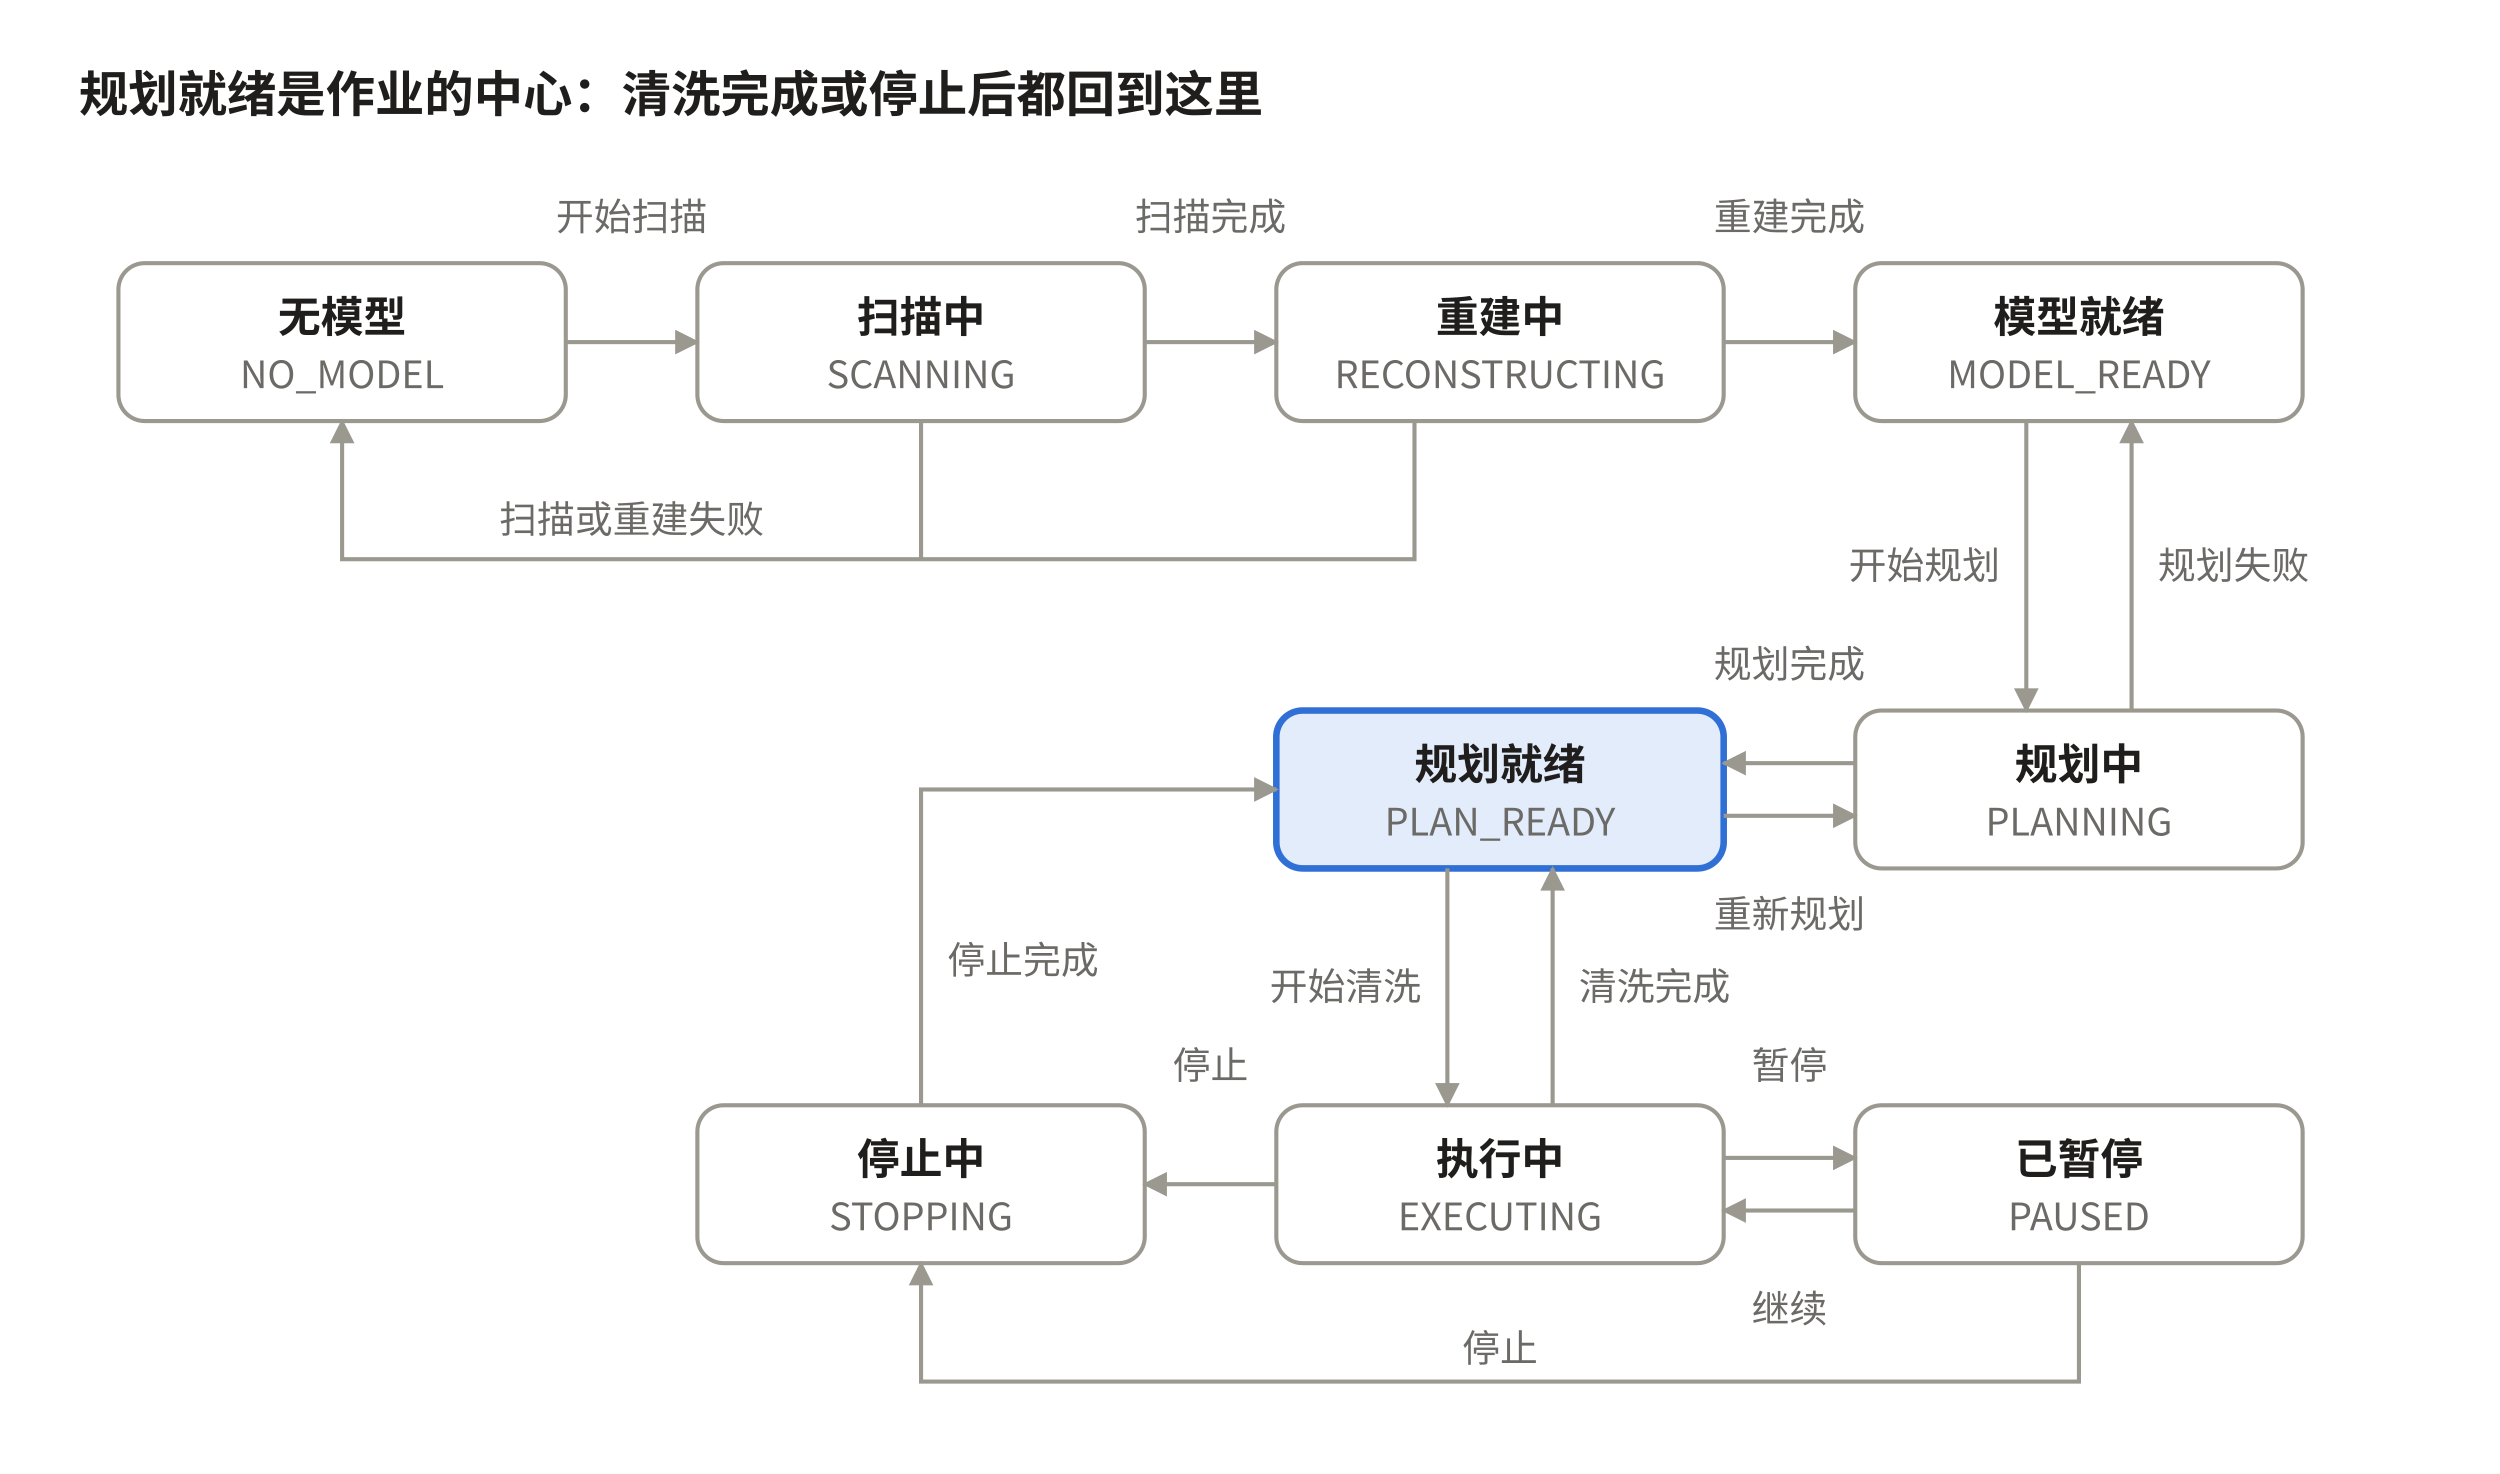
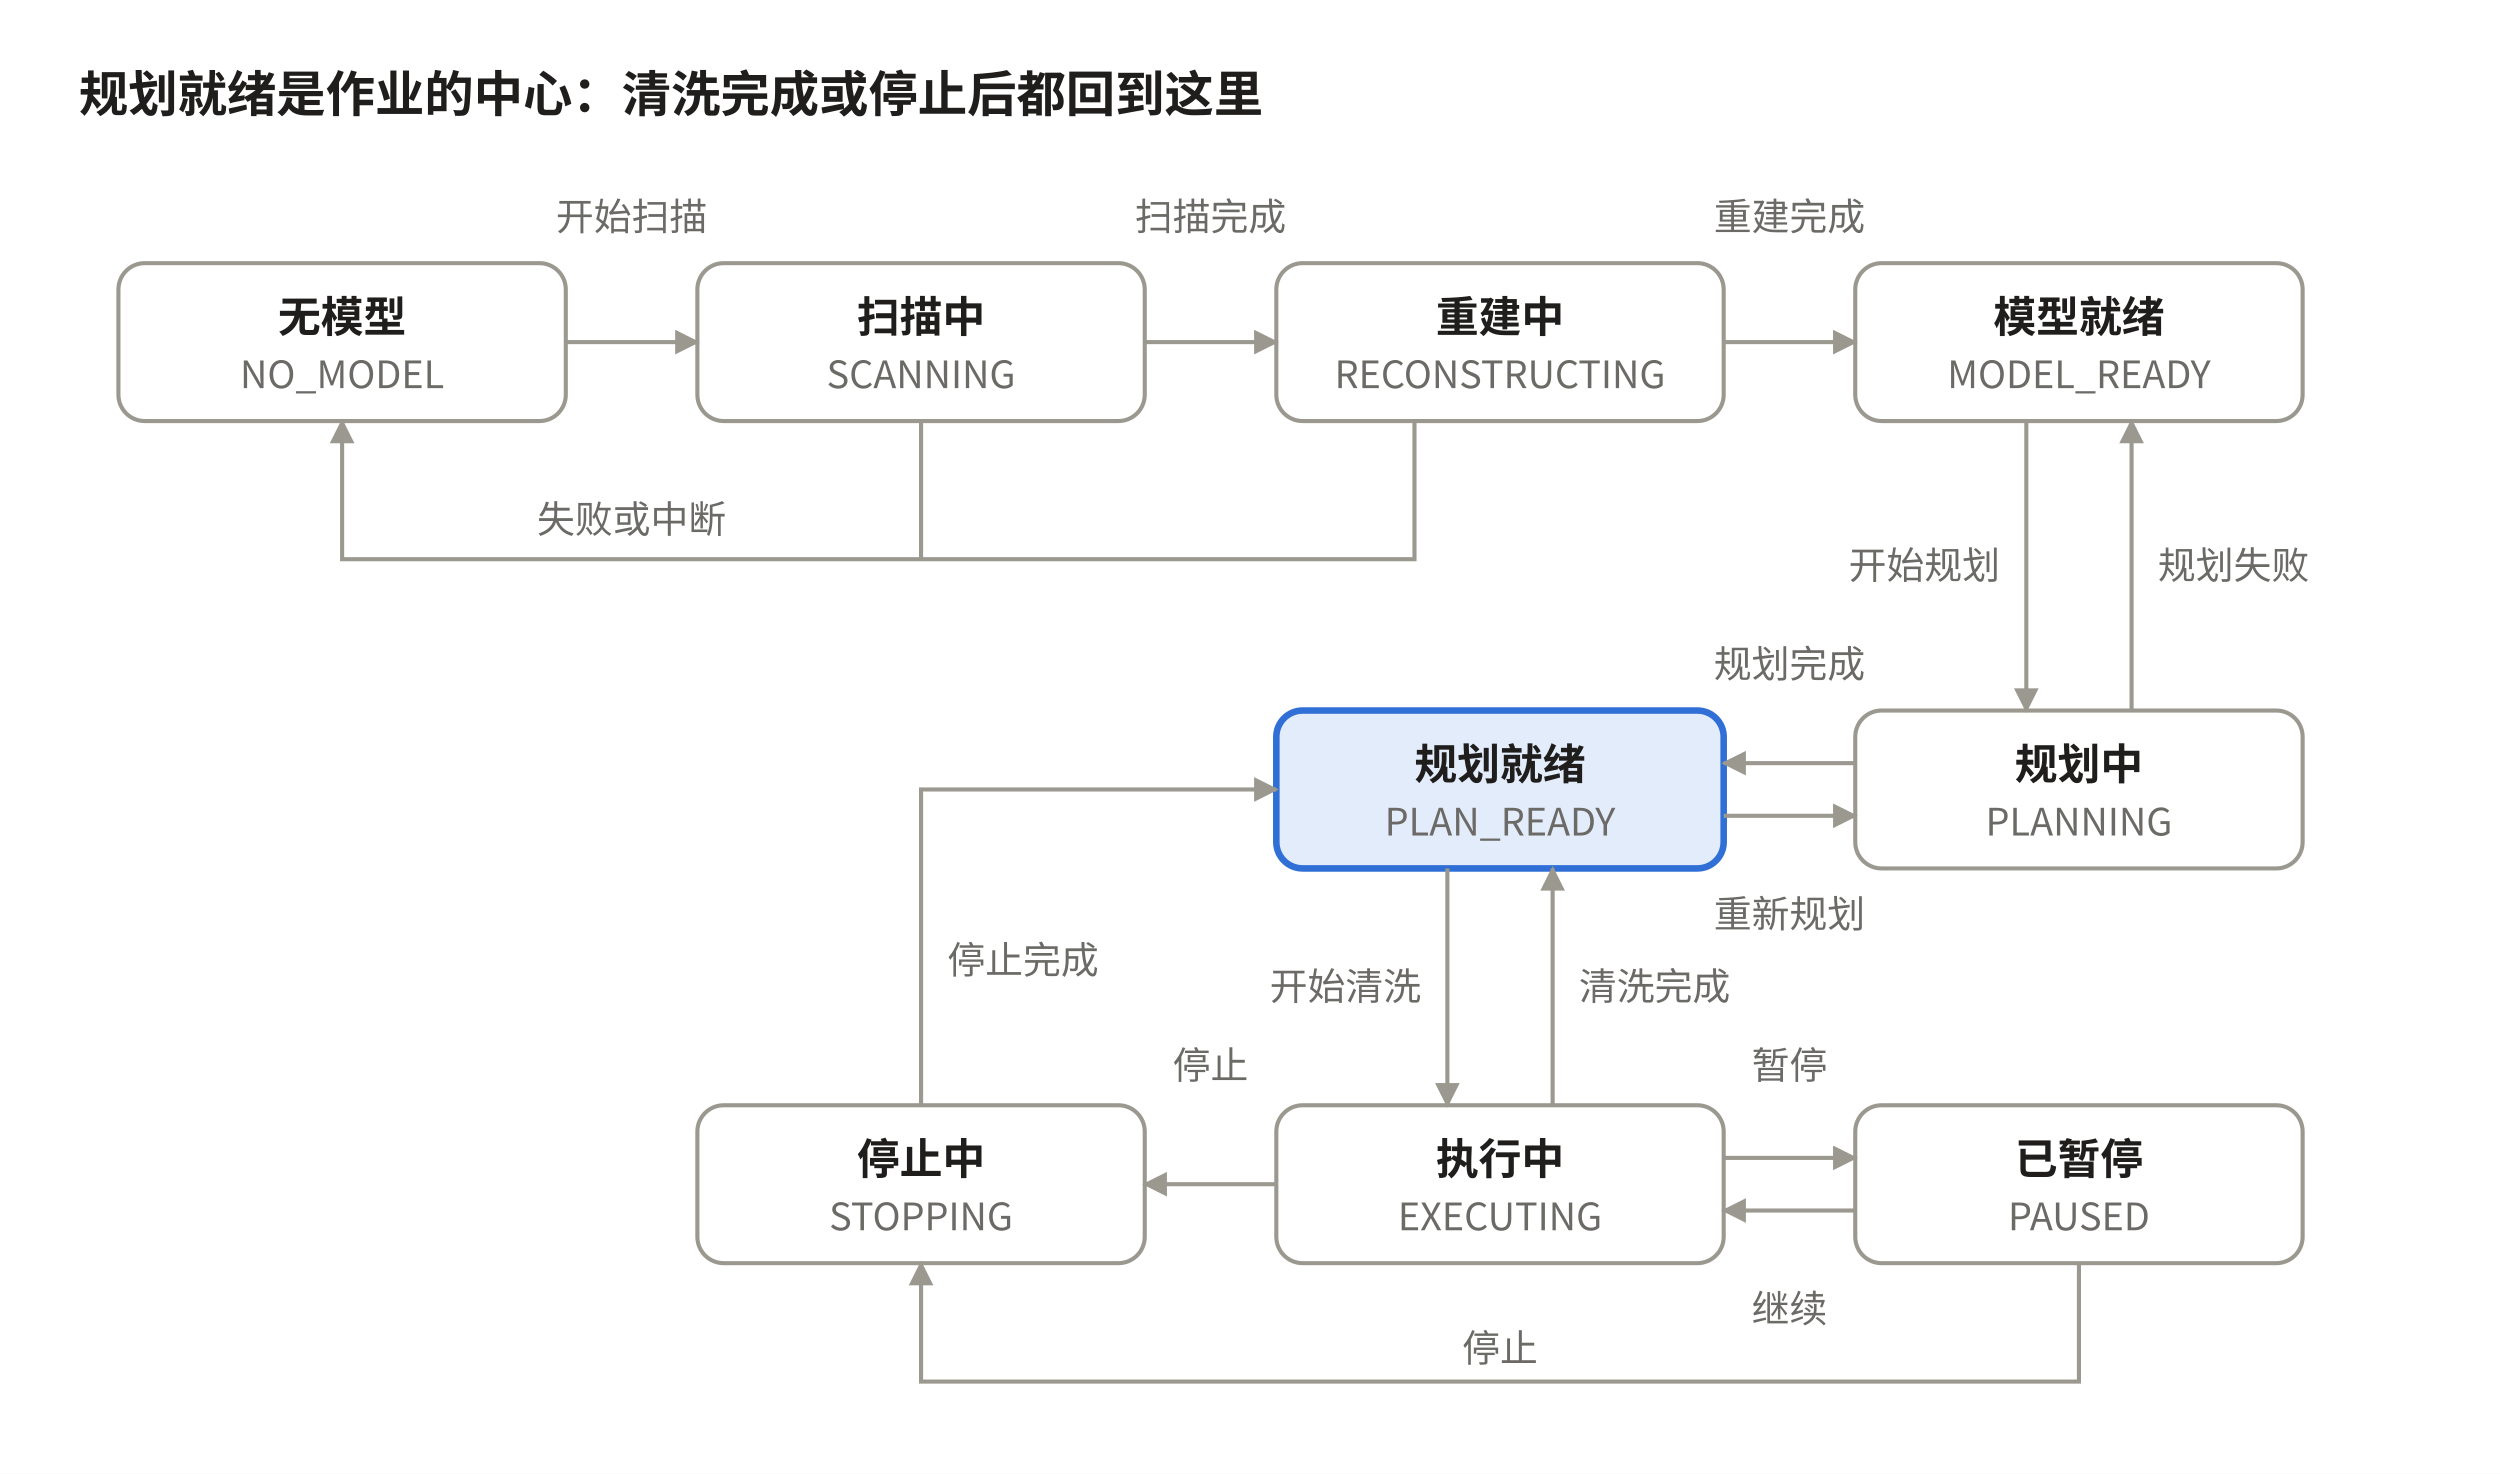
<svg xmlns="http://www.w3.org/2000/svg" viewBox="0 0 760 448" width="760" height="448" font-family="'Noto Sans CJK SC','PingFang SC','Microsoft YaHei',sans-serif">
  <defs>
    <marker id="arrow" viewBox="0 0 10 10" refX="9" refY="5" markerWidth="6" markerHeight="6" orient="auto-start-reverse">
      <path d="M0 0L10 5L0 10z" fill="#9a988f" />
    </marker>
  </defs>
  <rect width="760" height="448" fill="#ffffff" />
  <text x="24" y="34" font-size="15" font-weight="600" fill="#1f1e1d" text-anchor="start">规划就绪是作业的中心：清洗完成或停止后都回到这里</text>
  <rect x="36.0" y="80.0" width="136" height="48" rx="8" fill="none" stroke="#9a988f" stroke-width="1.25" />
  <text x="104" y="101" font-size="13" font-weight="600" fill="#1f1e1d" text-anchor="middle">无模型</text>
  <text x="104" y="118" font-size="11.5" fill="#6b6a66" text-anchor="middle">NO_MODEL</text>
  <rect x="212.0" y="80.0" width="136" height="48" rx="8" fill="none" stroke="#9a988f" stroke-width="1.25" />
  <text x="280" y="101" font-size="13" font-weight="600" fill="#1f1e1d" text-anchor="middle">扫描中</text>
  <text x="280" y="118" font-size="11.5" fill="#6b6a66" text-anchor="middle">SCANNING</text>
  <rect x="388.0" y="80.0" width="136" height="48" rx="8" fill="none" stroke="#9a988f" stroke-width="1.25" />
  <text x="456" y="101" font-size="13" font-weight="600" fill="#1f1e1d" text-anchor="middle">重建中</text>
  <text x="456" y="118" font-size="11.5" fill="#6b6a66" text-anchor="middle">RECONSTRUCTING</text>
  <rect x="564.0" y="80.0" width="136" height="48" rx="8" fill="none" stroke="#9a988f" stroke-width="1.25" />
  <text x="632" y="101" font-size="13" font-weight="600" fill="#1f1e1d" text-anchor="middle">模型就绪</text>
  <text x="632" y="118" font-size="11.5" fill="#6b6a66" text-anchor="middle">MODEL_READY</text>
  <rect x="564.0" y="216.0" width="136" height="48" rx="8" fill="none" stroke="#9a988f" stroke-width="1.25" />
  <text x="632" y="237" font-size="13" font-weight="600" fill="#1f1e1d" text-anchor="middle">规划中</text>
  <text x="632" y="254" font-size="11.5" fill="#6b6a66" text-anchor="middle">PLANNING</text>
  <rect x="388.0" y="216.0" width="136" height="48" rx="8" fill="#e3ecfa" stroke="#2f6fd6" stroke-width="2" />
  <text x="456" y="237" font-size="13" font-weight="600" fill="#1f1e1d" text-anchor="middle">规划就绪</text>
  <text x="456" y="254" font-size="11.5" fill="#6b6a66" text-anchor="middle">PLAN_READY</text>
  <rect x="388.0" y="336.0" width="136" height="48" rx="8" fill="none" stroke="#9a988f" stroke-width="1.25" />
  <text x="456" y="357" font-size="13" font-weight="600" fill="#1f1e1d" text-anchor="middle">执行中</text>
  <text x="456" y="374" font-size="11.5" fill="#6b6a66" text-anchor="middle">EXECUTING</text>
  <rect x="564.0" y="336.0" width="136" height="48" rx="8" fill="none" stroke="#9a988f" stroke-width="1.25" />
  <text x="632" y="357" font-size="13" font-weight="600" fill="#1f1e1d" text-anchor="middle">已暂停</text>
  <text x="632" y="374" font-size="11.5" fill="#6b6a66" text-anchor="middle">PAUSED</text>
  <rect x="212.0" y="336.0" width="136" height="48" rx="8" fill="none" stroke="#9a988f" stroke-width="1.25" />
  <text x="280" y="357" font-size="13" font-weight="600" fill="#1f1e1d" text-anchor="middle">停止中</text>
  <text x="280" y="374" font-size="11.5" fill="#6b6a66" text-anchor="middle">STOPPING</text>
  <path d="M172 104 L212 104" fill="none" stroke="#9a988f" stroke-width="1.25" marker-end="url(#arrow)" />
  <path d="M348 104 L388 104" fill="none" stroke="#9a988f" stroke-width="1.25" marker-end="url(#arrow)" />
  <path d="M524 104 L564 104" fill="none" stroke="#9a988f" stroke-width="1.25" marker-end="url(#arrow)" />
  <path d="M430 128 L430 170 L104 170 L104 128" fill="none" stroke="#9a988f" stroke-width="1.25" marker-end="url(#arrow)" />
  <path d="M280 128 L280 170" fill="none" stroke="#9a988f" stroke-width="1.25" />
  <path d="M616 128 L616 216" fill="none" stroke="#9a988f" stroke-width="1.25" marker-end="url(#arrow)" />
  <path d="M648 216 L648 128" fill="none" stroke="#9a988f" stroke-width="1.25" marker-end="url(#arrow)" />
  <path d="M564 232 L524 232" fill="none" stroke="#9a988f" stroke-width="1.25" marker-end="url(#arrow)" />
  <path d="M524 248 L564 248" fill="none" stroke="#9a988f" stroke-width="1.25" marker-end="url(#arrow)" />
  <path d="M440 264 L440 336" fill="none" stroke="#9a988f" stroke-width="1.25" marker-end="url(#arrow)" />
  <path d="M472 336 L472 264" fill="none" stroke="#9a988f" stroke-width="1.25" marker-end="url(#arrow)" />
  <path d="M524 352 L564 352" fill="none" stroke="#9a988f" stroke-width="1.25" marker-end="url(#arrow)" />
  <path d="M564 368 L524 368" fill="none" stroke="#9a988f" stroke-width="1.25" marker-end="url(#arrow)" />
  <path d="M388 360 L348 360" fill="none" stroke="#9a988f" stroke-width="1.25" marker-end="url(#arrow)" />
  <path d="M632 384 L632 420 L280 420 L280 384" fill="none" stroke="#9a988f" stroke-width="1.25" marker-end="url(#arrow)" />
  <path d="M280 336 L280 240 L388 240" fill="none" stroke="#9a988f" stroke-width="1.25" marker-end="url(#arrow)" />
  <text x="192" y="70" font-size="11.5" fill="#6b6a66" text-anchor="middle">开始扫描</text>
  <text x="368" y="70" font-size="11.5" fill="#6b6a66" text-anchor="middle">扫描完成</text>
  <text x="544" y="70" font-size="11.5" fill="#6b6a66" text-anchor="middle">重建完成</text>
-   <text x="192" y="162" font-size="11.5" fill="#6b6a66" text-anchor="middle">扫描或重建失败</text>
+   <text x="192" y="162" font-size="11.5" fill="#6b6a66" text-anchor="middle">失败或中断</text>
  <text x="608" y="176" font-size="11.5" fill="#6b6a66" text-anchor="end">开始规划</text>
  <text x="656" y="176" font-size="11.5" fill="#6b6a66" text-anchor="start">规划失败</text>
  <text x="544" y="206" font-size="11.5" fill="#6b6a66" text-anchor="middle">规划完成</text>
  <text x="544" y="282" font-size="11.5" fill="#6b6a66" text-anchor="middle">重新规划</text>
  <text x="432" y="304" font-size="11.5" fill="#6b6a66" text-anchor="end">开始清洗</text>
  <text x="480" y="304" font-size="11.5" fill="#6b6a66" text-anchor="start">清洗完成</text>
  <text x="288" y="296" font-size="11.5" fill="#6b6a66" text-anchor="start">停止完成</text>
  <text x="544" y="328" font-size="11.5" fill="#6b6a66" text-anchor="middle">暂停</text>
  <text x="544" y="402" font-size="11.5" fill="#6b6a66" text-anchor="middle">继续</text>
  <text x="368" y="328" font-size="11.5" fill="#6b6a66" text-anchor="middle">停止</text>
  <text x="456" y="414" font-size="11.5" fill="#6b6a66" text-anchor="middle">停止</text>
</svg>
